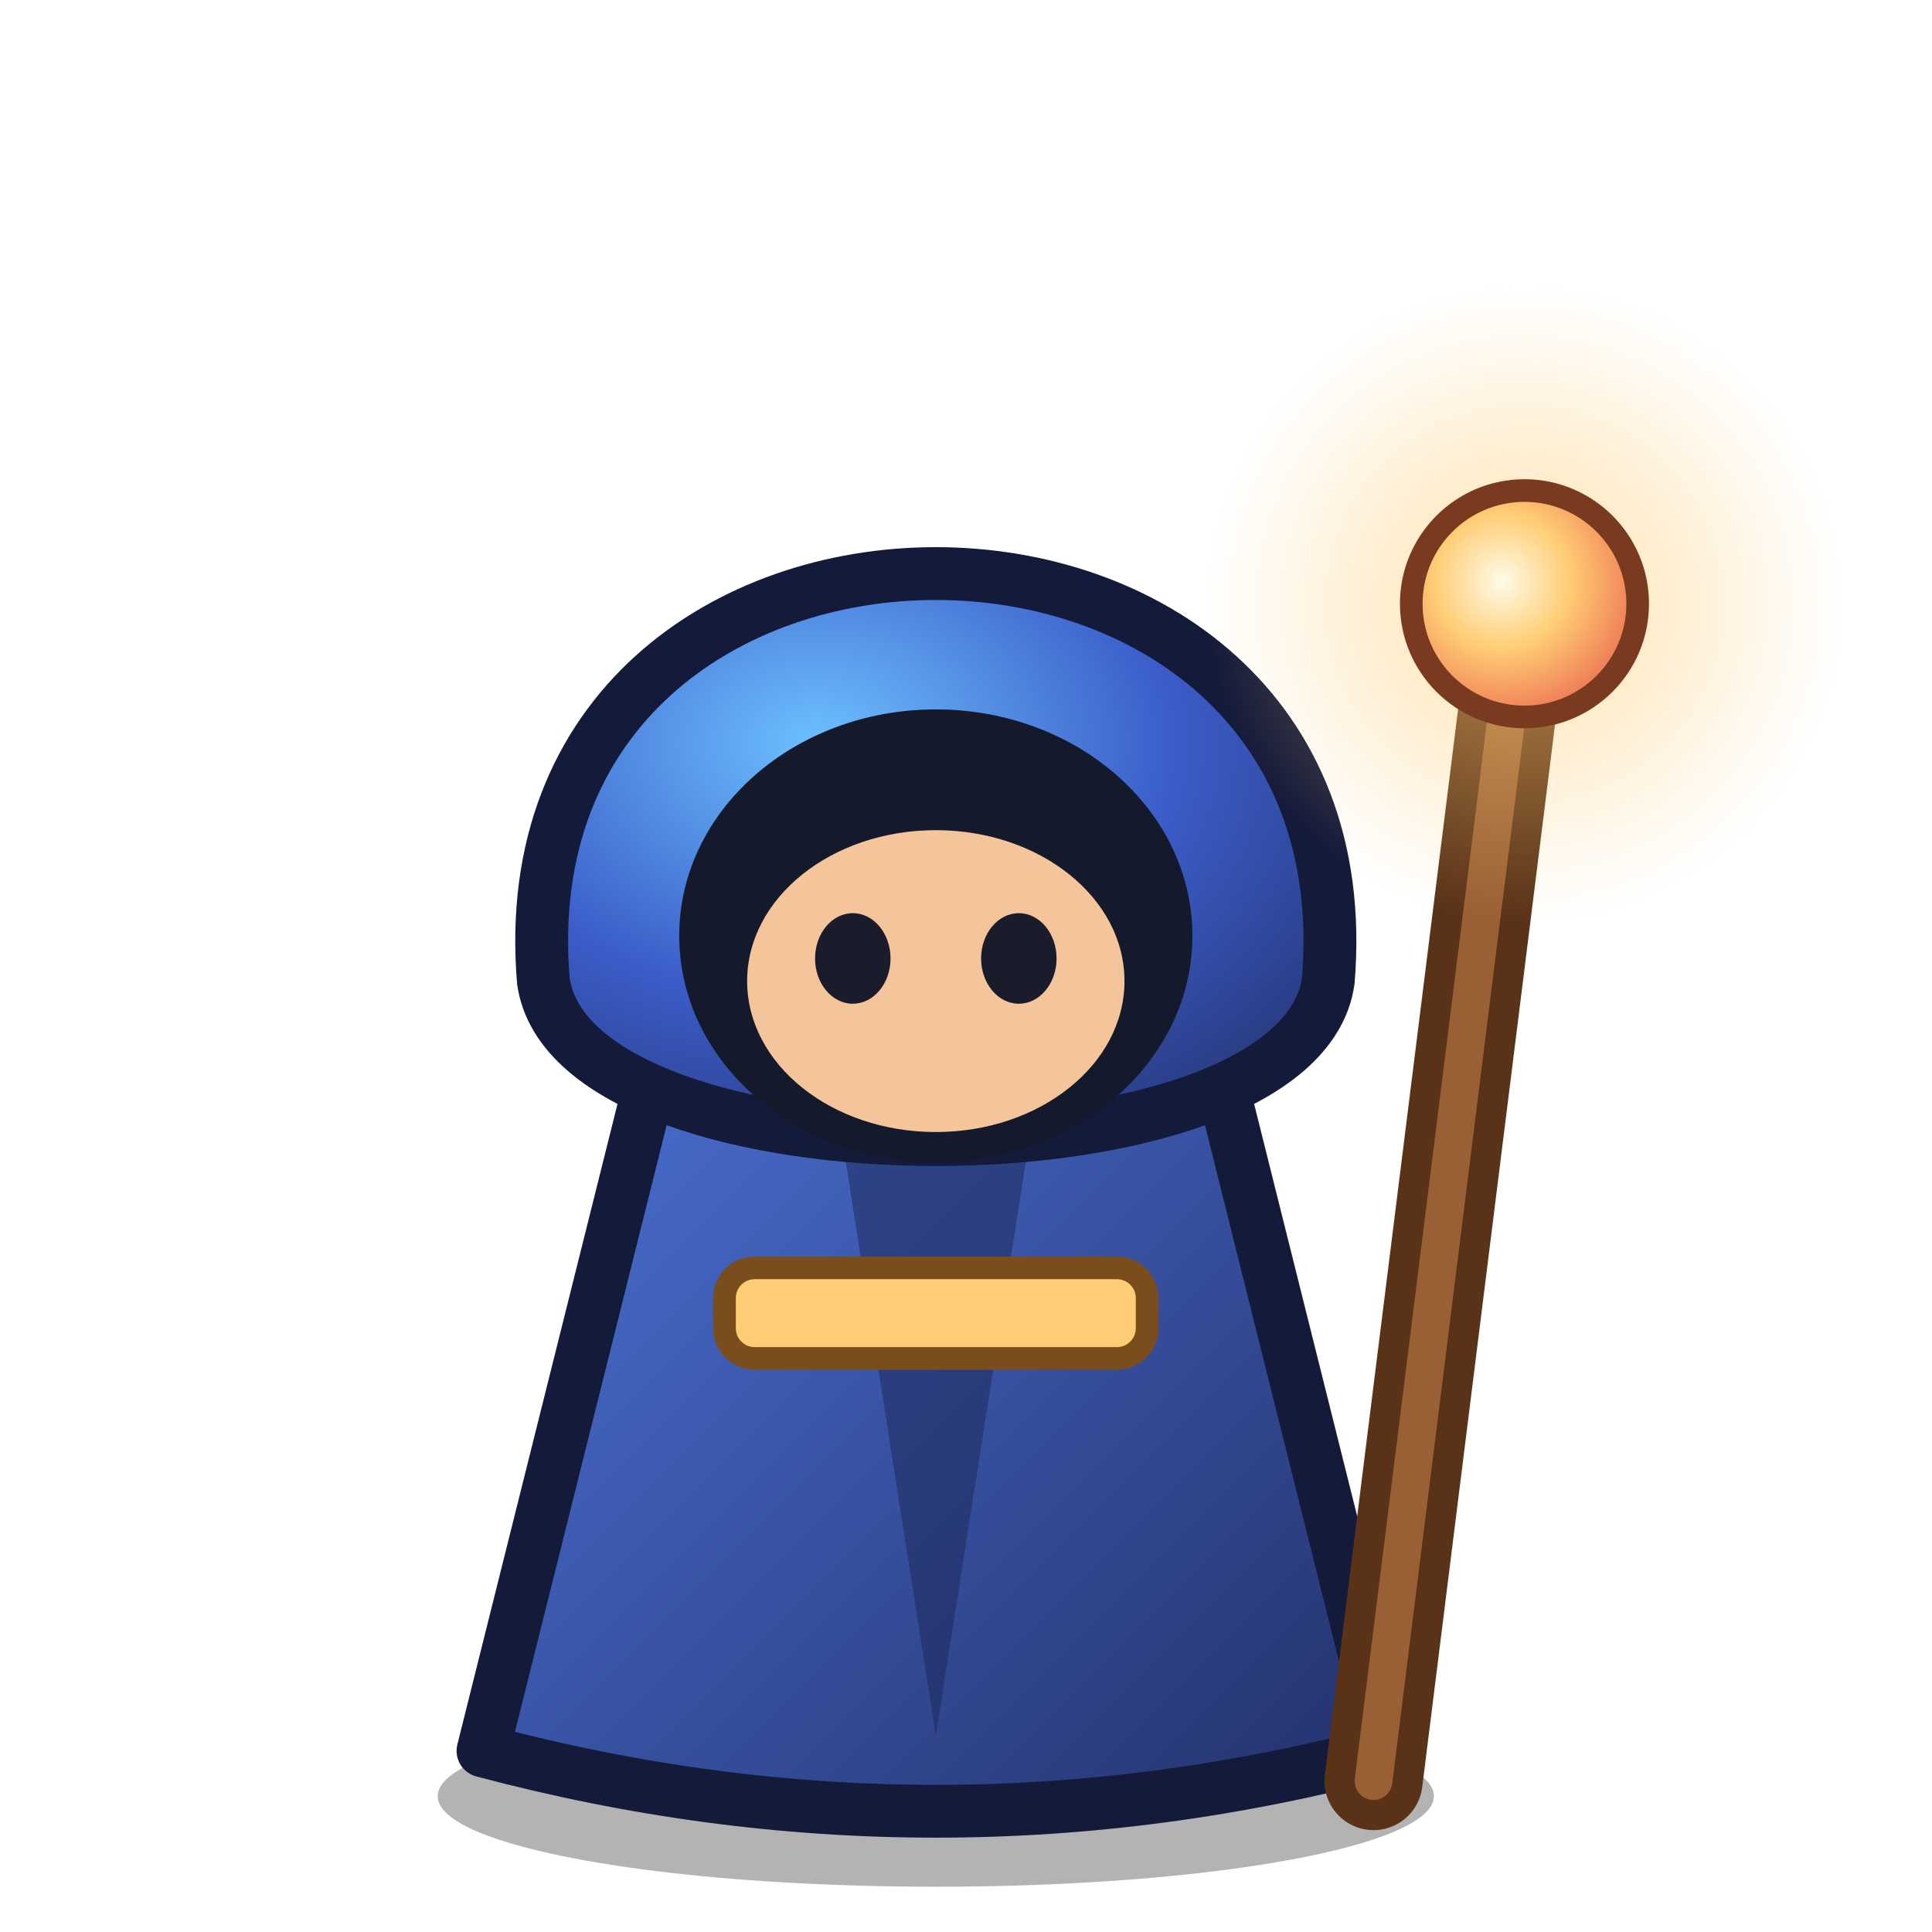
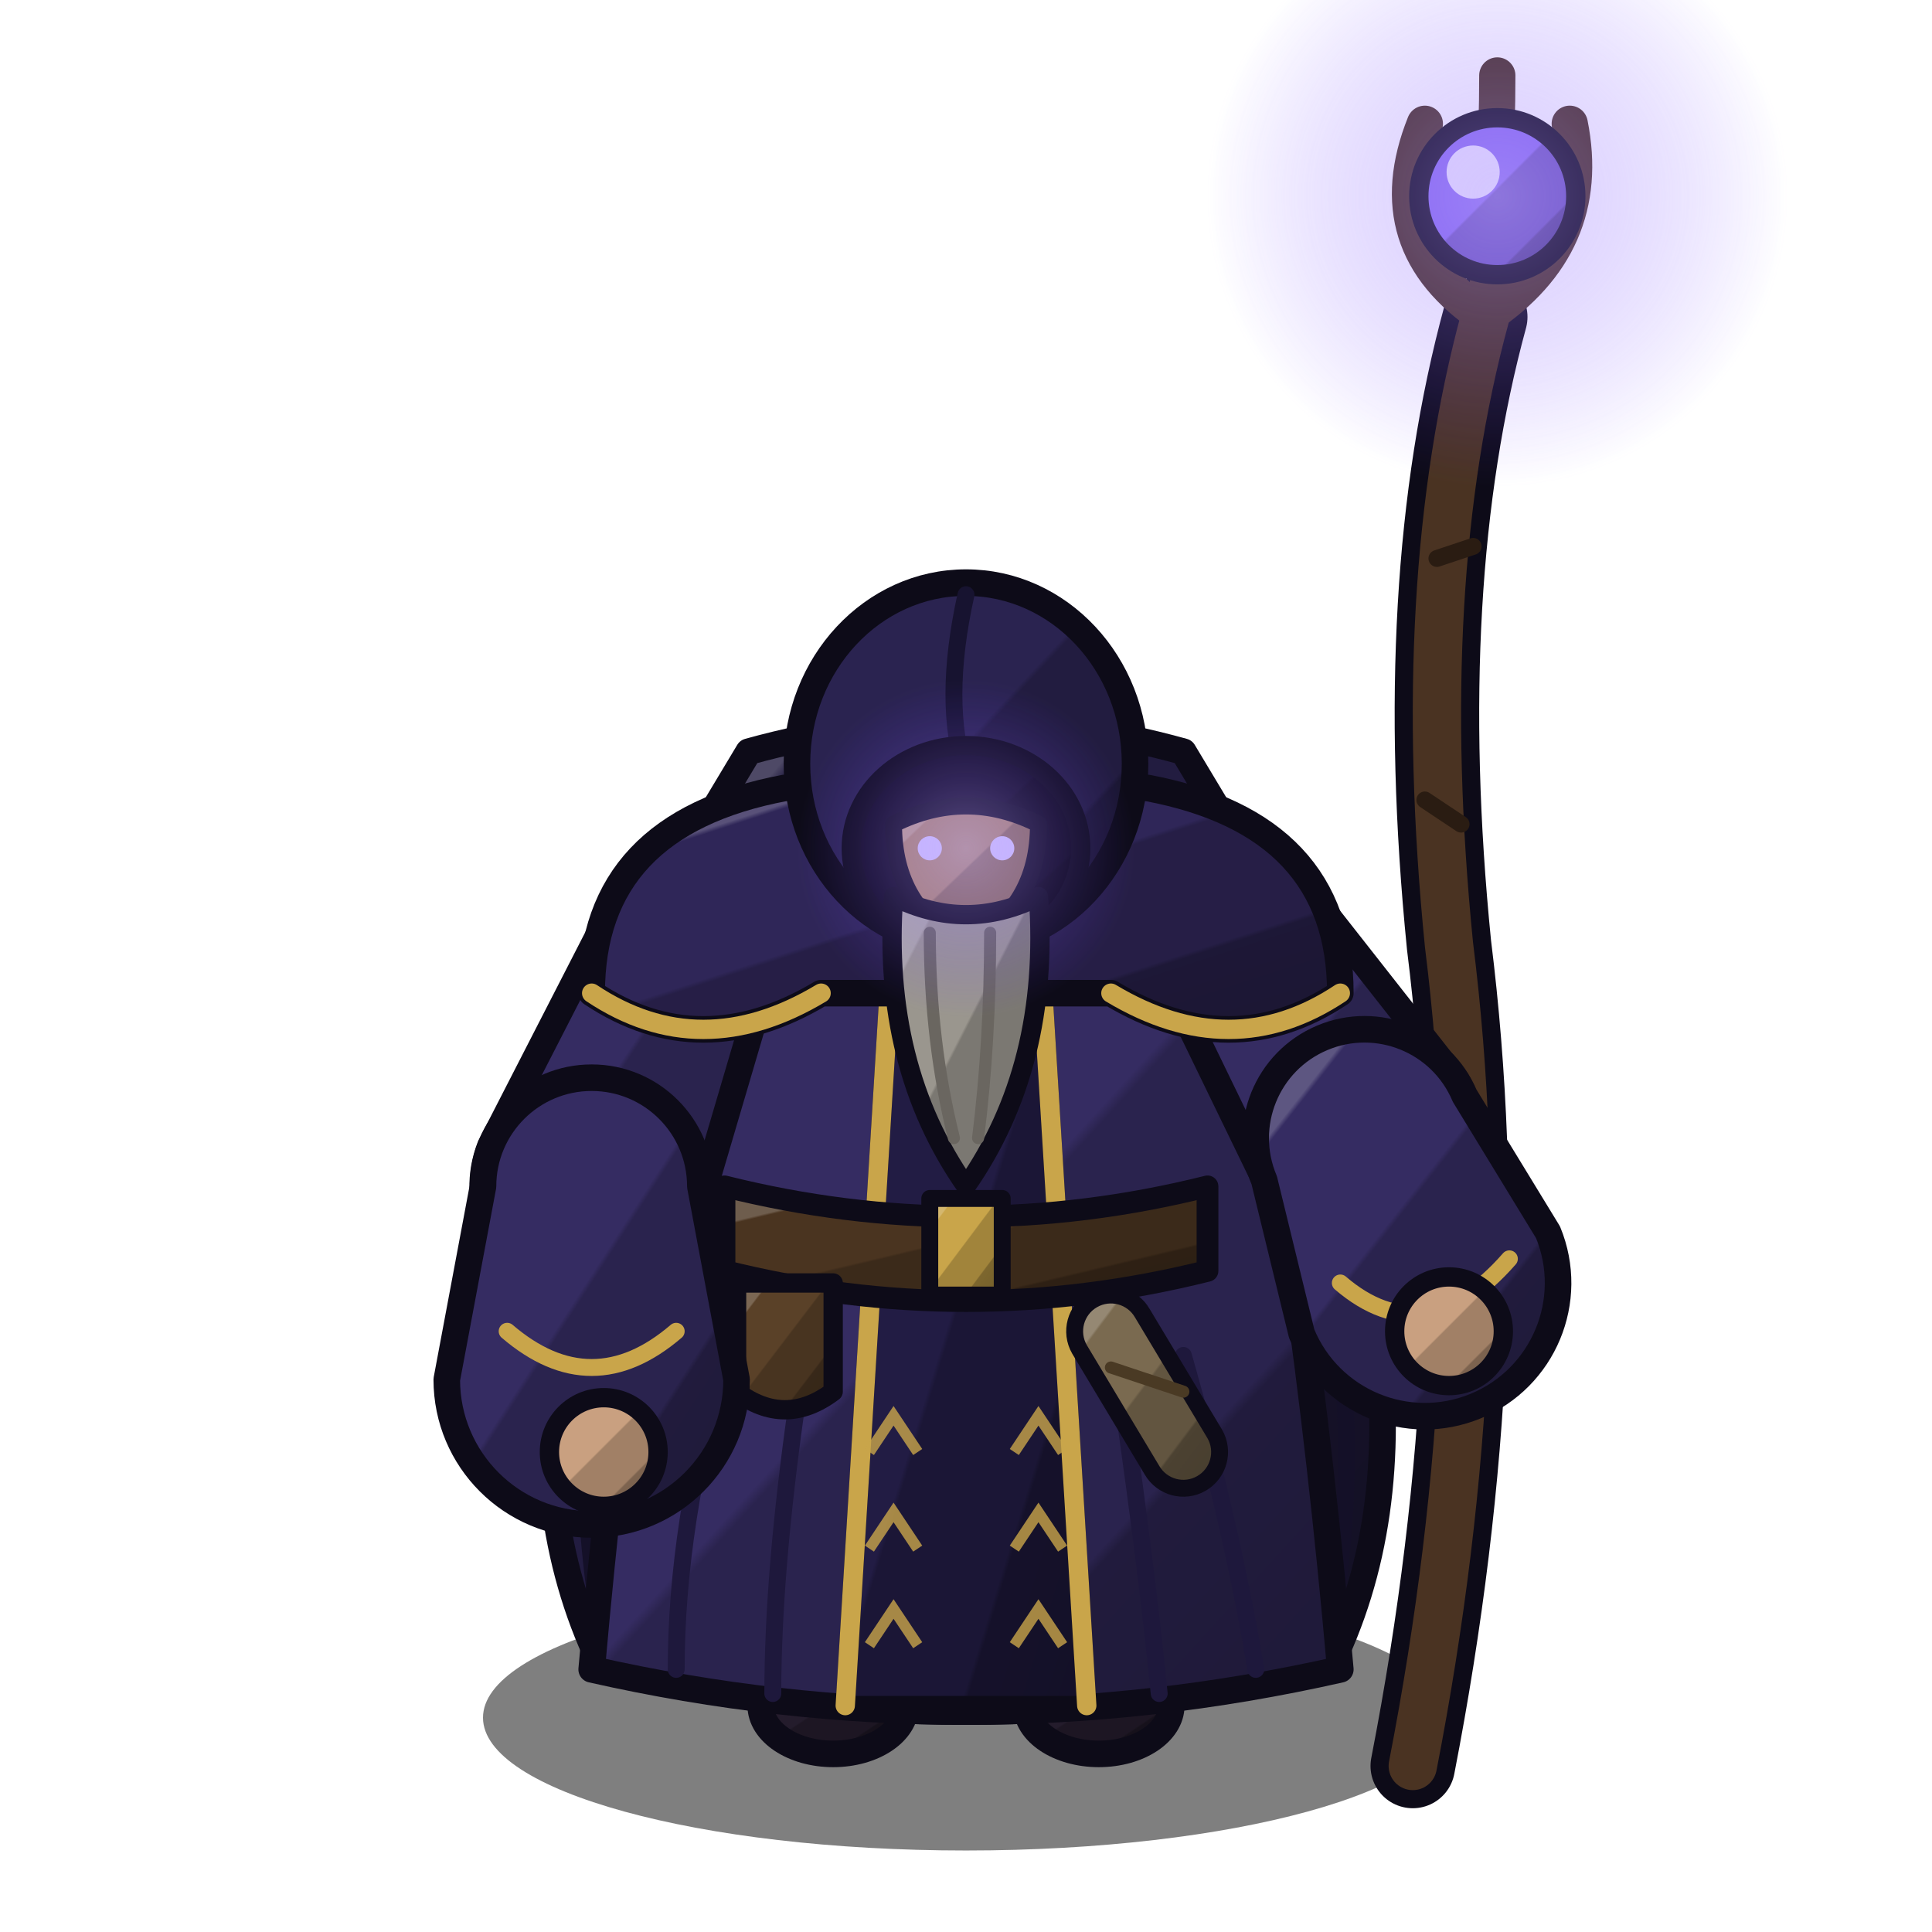
<svg xmlns="http://www.w3.org/2000/svg" viewBox="0 0 256 256">
  <defs>
-     <linearGradient id="robe" x1="0" y1="0" x2="1" y2="1">
-       <stop offset="0" stop-color="#4f78e0" />
-       <stop offset="1" stop-color="#23306a" />
+     <linearGradient id="cel" x1="0" y1="0" x2="1" y2="1">
+       <stop offset="0" stop-color="#000" stop-opacity="0" />
+       <stop offset=".47" stop-color="#000" stop-opacity="0" />
+       <stop offset=".48" stop-color="#000" stop-opacity=".2" />
+       <stop offset=".74" stop-color="#000" stop-opacity=".2" />
+       <stop offset=".75" stop-color="#000" stop-opacity=".38" />
+       <stop offset="1" stop-color="#000" stop-opacity=".42" />
    </linearGradient>
-     <radialGradient id="hood" cx="0.35" cy="0.3" r="0.9">
-       <stop offset="0" stop-color="#6cc0ff" />
-       <stop offset="0.5" stop-color="#3b5dc9" />
-       <stop offset="1" stop-color="#23306a" />
-     </radialGradient>
-     <radialGradient id="orb" cx="0.4" cy="0.4" r="0.6">
-       <stop offset="0" stop-color="#fffbe8" />
-       <stop offset="0.5" stop-color="#ffcd75" />
-       <stop offset="1" stop-color="#ef7d57" />
-     </radialGradient>
-     <radialGradient id="glow">
-       <stop offset="0" stop-color="#ffcd75" stop-opacity="0.6" />
-       <stop offset="1" stop-color="#ffcd75" stop-opacity="0" />
+     <linearGradient id="hl" x1="0" y1="0" x2="1" y2="1">
+       <stop offset="0" stop-color="#fff" stop-opacity=".2" />
+       <stop offset=".16" stop-color="#fff" stop-opacity=".2" />
+       <stop offset=".17" stop-color="#fff" stop-opacity="0" />
+     </linearGradient>
+     <radialGradient id="gP">
+       <stop offset="0" stop-color="#b49cff" stop-opacity=".75" />
+       <stop offset="1" stop-color="#6a3cff" stop-opacity="0" />
    </radialGradient>
  </defs>
-   <ellipse cx="124" cy="238" rx="66" ry="12" fill="#000" opacity="0.3" />
-   <g transform="translate(0 0)">
-     <path d="M64 232 L92 120 L156 120 L184 232 Q124 248 64 232 Z" fill="url(#robe)" stroke="#141a3a" stroke-width="7" stroke-linejoin="round" />
-     <path d="M108 128 L124 230 L140 128 Z" fill="#1c2656" opacity="0.5" />
-     <rect x="96" y="168" width="56" height="12" rx="4" fill="#ffcd75" stroke="#7a4d1c" stroke-width="3" />
-     <path d="M72 130 C66 58 182 58 176 130 C172 158 76 158 72 130 Z" fill="url(#hood)" stroke="#141a3a" stroke-width="7" />
-     <ellipse cx="124" cy="124" rx="34" ry="30" fill="#141a2c" />
-     <ellipse cx="124" cy="130" rx="25" ry="20" fill="#f4c49a" />
-     <ellipse cx="113" cy="127" rx="5" ry="6" fill="#1a1c2c" />
-     <ellipse cx="135" cy="127" rx="5" ry="6" fill="#1a1c2c" />
-     <line x1="200" y1="92" x2="182" y2="236" stroke="#5a3218" stroke-width="13" stroke-linecap="round" />
-     <line x1="200" y1="92" x2="182" y2="236" stroke="#9a6035" stroke-width="5" stroke-linecap="round" />
-     <circle cx="202" cy="80" r="42" fill="url(#glow)" />
-     <circle cx="202" cy="80" r="15" fill="url(#orb)" stroke="#7a3a20" stroke-width="3" />
+   <g transform="translate(128 138) scale(1.6)">
+     <ellipse cx="0" cy="56" rx="40" ry="11" fill="#000" opacity=".5" />
+     <g transform="translate(0 0)">
+       <path d="M-24,-14 L-18,-24 Q0,-29 18,-24 L24,-14 Q32,0 34,24 Q36,40 30,52 Q0,59 -30,52 Q-36,40 -34,24 Q-32,0 -24,-14Z" fill="#221c40" />
+       <path d="M-24,-14 L-18,-24 Q0,-29 18,-24 L24,-14 Q32,0 34,24 Q36,40 30,52 Q0,59 -30,52 Q-36,40 -34,24 Q-32,0 -24,-14Z" fill="url(#cel)" />
+       <path d="M-24,-14 L-18,-24 Q0,-29 18,-24 L24,-14 Q32,0 34,24 Q36,40 30,52 Q0,59 -30,52 Q-36,40 -34,24 Q-32,0 -24,-14Z" fill="url(#hl)" />
+       <path d="M-24,-14 L-18,-24 Q0,-29 18,-24 L24,-14 Q32,0 34,24 Q36,40 30,52 Q0,59 -30,52 Q-36,40 -34,24 Q-32,0 -24,-14Z" fill="none" stroke="#0d0b18" stroke-width="2.2" stroke-linejoin="round" />
+       <path d="M-30,18 Q-33,34 -30,50 M30,18 Q33,34 30,50" stroke="#141028" stroke-width="1.4" fill="none" stroke-linecap="round" stroke-linejoin="round" opacity="1" />
+       <path d="M-17,55a6,4 0 1 0 12,0a6,4 0 1 0 -12,0Z" fill="#241c2c" />
+       <path d="M-17,55a6,4 0 1 0 12,0a6,4 0 1 0 -12,0Z" fill="url(#cel)" />
+       <path d="M-17,55a6,4 0 1 0 12,0a6,4 0 1 0 -12,0Z" fill="url(#hl)" />
+       <path d="M-17,55a6,4 0 1 0 12,0a6,4 0 1 0 -12,0Z" fill="none" stroke="#0d0b18" stroke-width="2.2" stroke-linejoin="round" />
+       <path d="M5,55a6,4 0 1 0 12,0a6,4 0 1 0 -12,0Z" fill="#241c2c" />
+       <path d="M5,55a6,4 0 1 0 12,0a6,4 0 1 0 -12,0Z" fill="url(#cel)" />
+       <path d="M5,55a6,4 0 1 0 12,0a6,4 0 1 0 -12,0Z" fill="url(#hl)" />
+       <path d="M5,55a6,4 0 1 0 12,0a6,4 0 1 0 -12,0Z" fill="none" stroke="#0d0b18" stroke-width="2.2" stroke-linejoin="round" />
+       <path d="M-22,-12 L22,-12 Q28,18 31,52 Q0,59 -31,52 Q-28,18 -22,-12Z" fill="#352c62" />
+       <path d="M-22,-12 L22,-12 Q28,18 31,52 Q0,59 -31,52 Q-28,18 -22,-12Z" fill="url(#cel)" />
+       <path d="M-22,-12 L22,-12 Q28,18 31,52 Q0,59 -31,52 Q-28,18 -22,-12Z" fill="url(#hl)" />
+       <path d="M-22,-12 L22,-12 Q28,18 31,52 Q0,59 -31,52 Q-28,18 -22,-12Z" fill="none" stroke="#0d0b18" stroke-width="2.2" stroke-linejoin="round" />
+       <path d="M-6,-10 L6,-10 L10,55 L-10,55Z" fill="#221c44" />
+       <path d="M-6,-10 L6,-10 L10,55 L-10,55Z" fill="url(#cel)" />
+       <path d="M-6,-10 L6,-10 L10,55 L-10,55Z" fill="url(#hl)" />
+       <path d="M-6,-10 L6,-10 L10,55 L-10,55Z" fill="none" stroke="#0d0b18" stroke-width="1.6" stroke-linejoin="round" />
+       <path d="M-6,-10 L-10,55 M6,-10 L10,55" stroke="#c9a54a" stroke-width="1.6" fill="none" stroke-linecap="round" stroke-linejoin="round" opacity="1" />
+       <path d="M-20,26 Q-24,40 -24,52 M-14,30 Q-16,44 -16,54 M18,26 Q22,40 24,52 M13,30 Q15,44 16,54" stroke="#1e183c" stroke-width="1.4" fill="none" stroke-linecap="round" stroke-linejoin="round" opacity="1" />
+       <path d="M-8,34 l2,-3 l2,3 M4,34 l2,-3 l2,3" stroke="#c9a54a" stroke-width=".9" fill="none" opacity=".8" />
+       <path d="M-8,42 l2,-3 l2,3 M4,42 l2,-3 l2,3" stroke="#c9a54a" stroke-width=".9" fill="none" opacity=".8" />
+       <path d="M-8,50 l2,-3 l2,3 M4,50 l2,-3 l2,3" stroke="#c9a54a" stroke-width=".9" fill="none" opacity=".8" />
+       <path d="M-20,12 Q0,17 20,12 L20,19 Q0,24 -20,19Z" fill="#4a3420" />
+       <path d="M-20,12 Q0,17 20,12 L20,19 Q0,24 -20,19Z" fill="url(#cel)" />
+       <path d="M-20,12 Q0,17 20,12 L20,19 Q0,24 -20,19Z" fill="url(#hl)" />
+       <path d="M-20,12 Q0,17 20,12 L20,19 Q0,24 -20,19Z" fill="none" stroke="#0d0b18" stroke-width="1.8" stroke-linejoin="round" />
+       <path d="M-3,13 h6 v8 h-6Z" fill="#c9a54a" />
+       <path d="M-3,13 h6 v8 h-6Z" fill="url(#cel)" />
+       <path d="M-3,13 h6 v8 h-6Z" fill="url(#hl)" />
+       <path d="M-3,13 h6 v8 h-6Z" fill="none" stroke="#0d0b18" stroke-width="1.4" stroke-linejoin="round" />
+       <path d="M-19,20 h8 v9 q-4,3 -8,0Z" fill="#5a4128" />
+       <path d="M-19,20 h8 v9 q-4,3 -8,0Z" fill="url(#cel)" />
+       <path d="M-19,20 h8 v9 q-4,3 -8,0Z" fill="url(#hl)" />
+       <path d="M-19,20 h8 v9 q-4,3 -8,0Z" fill="none" stroke="#0d0b18" stroke-width="1.6" stroke-linejoin="round" />
+       <path d="M9.4,25.5L15.4,35.5A3,3 0 0 0 20.6,32.5L14.6,22.5A3,3 0 0 0 9.4,25.5Z" fill="#7a6a50" />
+       <path d="M9.4,25.5L15.4,35.5A3,3 0 0 0 20.6,32.5L14.6,22.5A3,3 0 0 0 9.4,25.5Z" fill="url(#cel)" />
+       <path d="M9.4,25.5L15.4,35.5A3,3 0 0 0 20.6,32.5L14.6,22.5A3,3 0 0 0 9.4,25.5Z" fill="url(#hl)" />
+       <path d="M9.4,25.5L15.4,35.5A3,3 0 0 0 20.6,32.5L14.6,22.5A3,3 0 0 0 9.4,25.5Z" fill="none" stroke="#0d0b18" stroke-width="1.4" stroke-linejoin="round" />
+       <path d="M12,27 l6,2" stroke="#4a3a24" stroke-width="1" fill="none" stroke-linecap="round" stroke-linejoin="round" opacity="1" />
+       <path d="M37,60 Q44,24 40,-8 Q37,-38 43,-60" stroke="#0d0b18" stroke-width="7" fill="none" stroke-linecap="round" />
+       <path d="M37,60 Q44,24 40,-8 Q37,-38 43,-60" stroke="#4a3322" stroke-width="4" fill="none" stroke-linecap="round" />
+       <path d="M40,20 l3,-2 M41,-18 l-3,-2 M39,-40 l3,-1" stroke="#2a1c12" stroke-width="1.4" fill="none" stroke-linecap="round" stroke-linejoin="round" opacity="1" />
+       <path d="M43,-60 Q34,-66 38,-76 M43,-60 Q52,-66 50,-76 M43,-60 Q44,-72 44,-80" stroke="#4a3322" stroke-width="3" fill="none" stroke-linecap="round" stroke-linejoin="round" opacity="1" />
+       <path d="M37.5,-70a6.5,6.5 0 1 0 13,0a6.5,6.5 0 1 0 -13,0Z" fill="#8a6cf0" />
+       <path d="M37.5,-70a6.5,6.5 0 1 0 13,0a6.5,6.5 0 1 0 -13,0Z" fill="url(#cel)" />
+       <path d="M37.5,-70a6.5,6.5 0 1 0 13,0a6.5,6.5 0 1 0 -13,0Z" fill="url(#hl)" />
+       <path d="M37.5,-70a6.5,6.5 0 1 0 13,0a6.5,6.5 0 1 0 -13,0Z" fill="none" stroke="#0d0b18" stroke-width="1.6" stroke-linejoin="round" />
+       <circle cx="42" cy="-72" r="2.2" fill="#f0ebff" />
+       <path d="M-29.5,-10.6L-39.4,8.7A9,9 0 0 0 -22.6,15.3L-16.5,-5.4A7,7 0 0 0 -29.5,-10.6Z" fill="#352c62" />
+       <path d="M-29.5,-10.6L-39.4,8.7A9,9 0 0 0 -22.6,15.3L-16.5,-5.4A7,7 0 0 0 -29.5,-10.6Z" fill="url(#cel)" />
+       <path d="M-29.5,-10.6L-39.4,8.7A9,9 0 0 0 -22.6,15.3L-16.5,-5.4A7,7 0 0 0 -29.5,-10.6Z" fill="url(#hl)" />
+       <path d="M-29.5,-10.6L-39.4,8.7A9,9 0 0 0 -22.6,15.3L-16.5,-5.4A7,7 0 0 0 -29.5,-10.6Z" fill="none" stroke="#0d0b18" stroke-width="2.2" stroke-linejoin="round" />
+       <path d="M-40,12L-43,28A12,12 0 0 0 -19,28L-22,12A9,9 0 0 0 -40,12Z" fill="#352c62" />
+       <path d="M-40,12L-43,28A12,12 0 0 0 -19,28L-22,12A9,9 0 0 0 -40,12Z" fill="url(#cel)" />
+       <path d="M-40,12L-43,28A12,12 0 0 0 -19,28L-22,12A9,9 0 0 0 -40,12Z" fill="url(#hl)" />
+       <path d="M-40,12L-43,28A12,12 0 0 0 -19,28L-22,12A9,9 0 0 0 -40,12Z" fill="none" stroke="#0d0b18" stroke-width="2.2" stroke-linejoin="round" />
+       <path d="M-38,24 Q-31,30 -24,24" stroke="#c9a54a" stroke-width="1.4" fill="none" stroke-linecap="round" stroke-linejoin="round" opacity="1" />
+       <path d="M-34.5,34a4.5,4.5 0 1 0 9,0a4.5,4.5 0 1 0 -9,0Z" fill="#c9a080" />
+       <path d="M-34.5,34a4.5,4.5 0 1 0 9,0a4.5,4.5 0 1 0 -9,0Z" fill="url(#cel)" />
+       <path d="M-34.5,34a4.5,4.5 0 1 0 9,0a4.5,4.5 0 1 0 -9,0Z" fill="url(#hl)" />
+       <path d="M-34.5,34a4.5,4.5 0 1 0 9,0a4.5,4.5 0 1 0 -9,0Z" fill="none" stroke="#0d0b18" stroke-width="1.6" stroke-linejoin="round" />
+       <path d="M17.1,-4.3L25.4,12.8A9,9 0 0 0 40.6,3.2L28.9,-11.7A7,7 0 0 0 17.1,-4.3Z" fill="#352c62" />
+       <path d="M17.1,-4.3L25.4,12.8A9,9 0 0 0 40.6,3.2L28.9,-11.7A7,7 0 0 0 17.1,-4.3Z" fill="url(#cel)" />
+       <path d="M17.1,-4.3L25.4,12.8A9,9 0 0 0 40.6,3.2L28.9,-11.7A7,7 0 0 0 17.1,-4.3Z" fill="url(#hl)" />
+       <path d="M17.1,-4.3L25.4,12.8A9,9 0 0 0 40.6,3.2L28.9,-11.7A7,7 0 0 0 17.1,-4.3Z" fill="none" stroke="#0d0b18" stroke-width="2.2" stroke-linejoin="round" />
+       <path d="M24.7,11.5L27.8,24.2A11,11 0 0 0 48.2,15.8L41.3,4.5A9,9 0 0 0 24.7,11.5Z" fill="#352c62" />
+       <path d="M24.7,11.5L27.8,24.2A11,11 0 0 0 48.2,15.8L41.3,4.5A9,9 0 0 0 24.7,11.5Z" fill="url(#cel)" />
+       <path d="M24.7,11.5L27.8,24.2A11,11 0 0 0 48.2,15.8L41.3,4.5A9,9 0 0 0 24.7,11.5Z" fill="url(#hl)" />
+       <path d="M24.7,11.5L27.8,24.2A11,11 0 0 0 48.2,15.8L41.3,4.5A9,9 0 0 0 24.7,11.5Z" fill="none" stroke="#0d0b18" stroke-width="2.2" stroke-linejoin="round" />
+       <path d="M31,20 Q38,26 45,18" stroke="#c9a54a" stroke-width="1.4" fill="none" stroke-linecap="round" stroke-linejoin="round" opacity="1" />
+       <path d="M35.5,24a4.5,4.5 0 1 0 9,0a4.5,4.5 0 1 0 -9,0Z" fill="#c9a080" />
+       <path d="M35.5,24a4.5,4.5 0 1 0 9,0a4.5,4.5 0 1 0 -9,0Z" fill="url(#cel)" />
+       <path d="M35.5,24a4.5,4.5 0 1 0 9,0a4.5,4.5 0 1 0 -9,0Z" fill="url(#hl)" />
+       <path d="M35.5,24a4.5,4.5 0 1 0 9,0a4.5,4.5 0 1 0 -9,0Z" fill="none" stroke="#0d0b18" stroke-width="1.6" stroke-linejoin="round" />
+       <path d="M-31,-4 Q-31,-18 -15,-21 L15,-21 Q31,-18 31,-4 Q22,2 12,-4 L-12,-4 Q-22,2 -31,-4Z" fill="#2f2658" />
+       <path d="M-31,-4 Q-31,-18 -15,-21 L15,-21 Q31,-18 31,-4 Q22,2 12,-4 L-12,-4 Q-22,2 -31,-4Z" fill="url(#cel)" />
+       <path d="M-31,-4 Q-31,-18 -15,-21 L15,-21 Q31,-18 31,-4 Q22,2 12,-4 L-12,-4 Q-22,2 -31,-4Z" fill="url(#hl)" />
+       <path d="M-31,-4 Q-31,-18 -15,-21 L15,-21 Q31,-18 31,-4 Q22,2 12,-4 L-12,-4 Q-22,2 -31,-4Z" fill="none" stroke="#0d0b18" stroke-width="2.2" stroke-linejoin="round" />
+       <path d="M-31,-4 Q-22,2 -12,-4 M12,-4 Q22,2 31,-4" stroke="#c9a54a" stroke-width="1.6" fill="none" stroke-linecap="round" stroke-linejoin="round" opacity="1" />
+       <path d="M-3,-5a3,3 0 1 0 6,0a3,3 0 1 0 -6,0Z" fill="#8a6cf0" />
+       <path d="M-3,-5a3,3 0 1 0 6,0a3,3 0 1 0 -6,0Z" fill="url(#cel)" />
+       <path d="M-3,-5a3,3 0 1 0 6,0a3,3 0 1 0 -6,0Z" fill="url(#hl)" />
+       <path d="M-3,-5a3,3 0 1 0 6,0a3,3 0 1 0 -6,0Z" fill="none" stroke="#0d0b18" stroke-width="1.2" stroke-linejoin="round" />
+       <path d="M-14,-23a14,15 0 1 0 28,0a14,15 0 1 0 -28,0Z" fill="#2a2350" />
+       <path d="M-14,-23a14,15 0 1 0 28,0a14,15 0 1 0 -28,0Z" fill="url(#cel)" />
+       <path d="M-14,-23a14,15 0 1 0 28,0a14,15 0 1 0 -28,0Z" fill="url(#hl)" />
+       <path d="M-14,-23a14,15 0 1 0 28,0a14,15 0 1 0 -28,0Z" fill="none" stroke="#0d0b18" stroke-width="2.2" stroke-linejoin="round" />
+       <path d="M0,-37 Q-2,-28 0,-22" stroke="#171330" stroke-width="1.4" fill="none" stroke-linecap="round" stroke-linejoin="round" opacity="1" />
+       <path d="M-9.5,-16a9.5,8.5 0 1 0 19,0a9.5,8.5 0 1 0 -19,0Z" fill="#0e0a1c" />
+       <path d="M-9.5,-16a9.5,8.5 0 1 0 19,0a9.5,8.5 0 1 0 -19,0Z" fill="url(#cel)" />
+       <path d="M-9.5,-16a9.5,8.5 0 1 0 19,0a9.5,8.5 0 1 0 -19,0Z" fill="url(#hl)" />
+       <path d="M-9.5,-16a9.5,8.5 0 1 0 19,0a9.5,8.5 0 1 0 -19,0Z" fill="none" stroke="#0d0b18" stroke-width="1.6" stroke-linejoin="round" />
+       <path d="M-6,-18 Q0,-21 6,-18 Q6,-11 0,-8 Q-6,-11 -6,-18Z" fill="#b08a6a" />
+       <path d="M-6,-18 Q0,-21 6,-18 Q6,-11 0,-8 Q-6,-11 -6,-18Z" fill="url(#cel)" />
+       <path d="M-6,-18 Q0,-21 6,-18 Q6,-11 0,-8 Q-6,-11 -6,-18Z" fill="url(#hl)" />
+       <path d="M-6,-18 Q0,-21 6,-18 Q6,-11 0,-8 Q-6,-11 -6,-18Z" fill="none" stroke="#0d0b18" stroke-width="1.4" stroke-linejoin="round" />
+       <circle cx="-3" cy="-16" r="1" fill="#d8ccff" />
+       <circle cx="3" cy="-16" r="1" fill="#d8ccff" />
+       <path d="M-6,-12 Q-7,2 0,12 Q7,2 6,-12 Q0,-9 -6,-12Z" fill="#9a968e" />
+       <path d="M-6,-12 Q-7,2 0,12 Q7,2 6,-12 Q0,-9 -6,-12Z" fill="url(#cel)" />
+       <path d="M-6,-12 Q-7,2 0,12 Q7,2 6,-12 Q0,-9 -6,-12Z" fill="url(#hl)" />
+       <path d="M-6,-12 Q-7,2 0,12 Q7,2 6,-12 Q0,-9 -6,-12Z" fill="none" stroke="#0d0b18" stroke-width="1.6" stroke-linejoin="round" />
+       <path d="M-3,-9 Q-3,0 -1,8 M2,-9 Q2,0 1,8" stroke="#6a6660" stroke-width="1" fill="none" stroke-linecap="round" stroke-linejoin="round" opacity="1" />
+       <g opacity="0.6">
+         <circle cx="44" cy="-70" r="24" fill="url(#gP)" />
+         <circle cx="0" cy="-16" r="14" fill="url(#gP)" />
+       </g>
+     </g>
  </g>
</svg>
